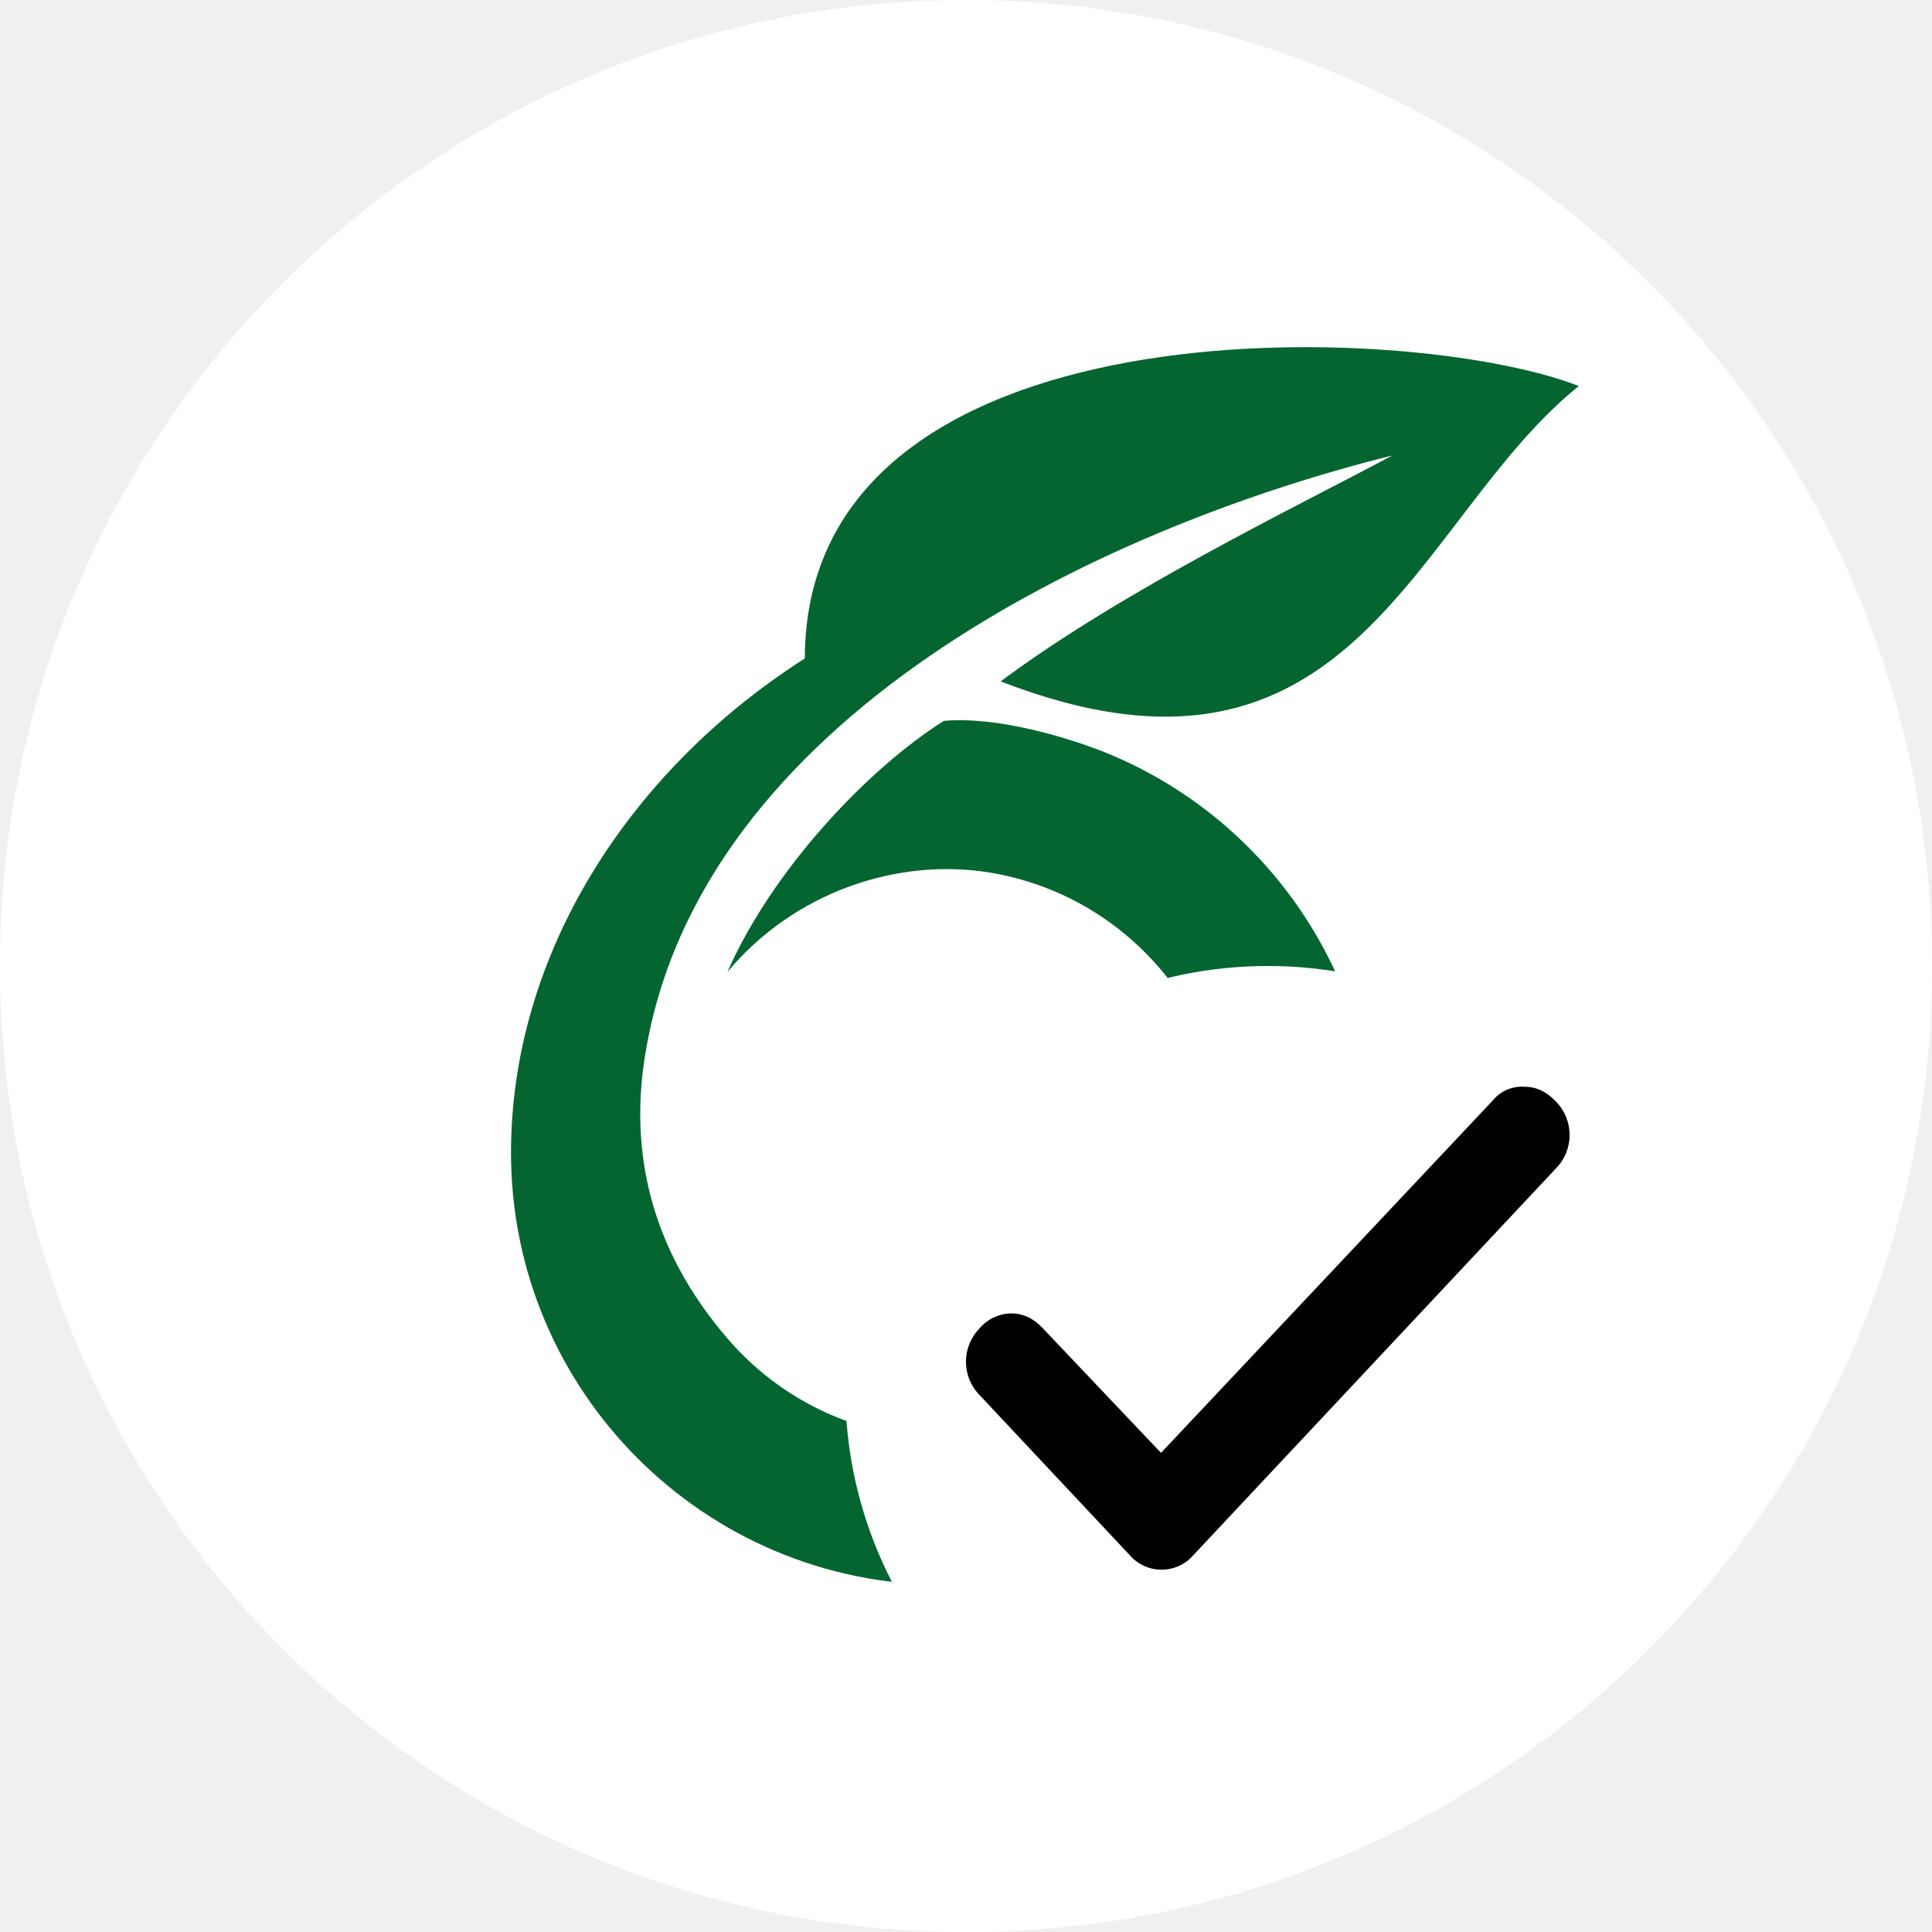
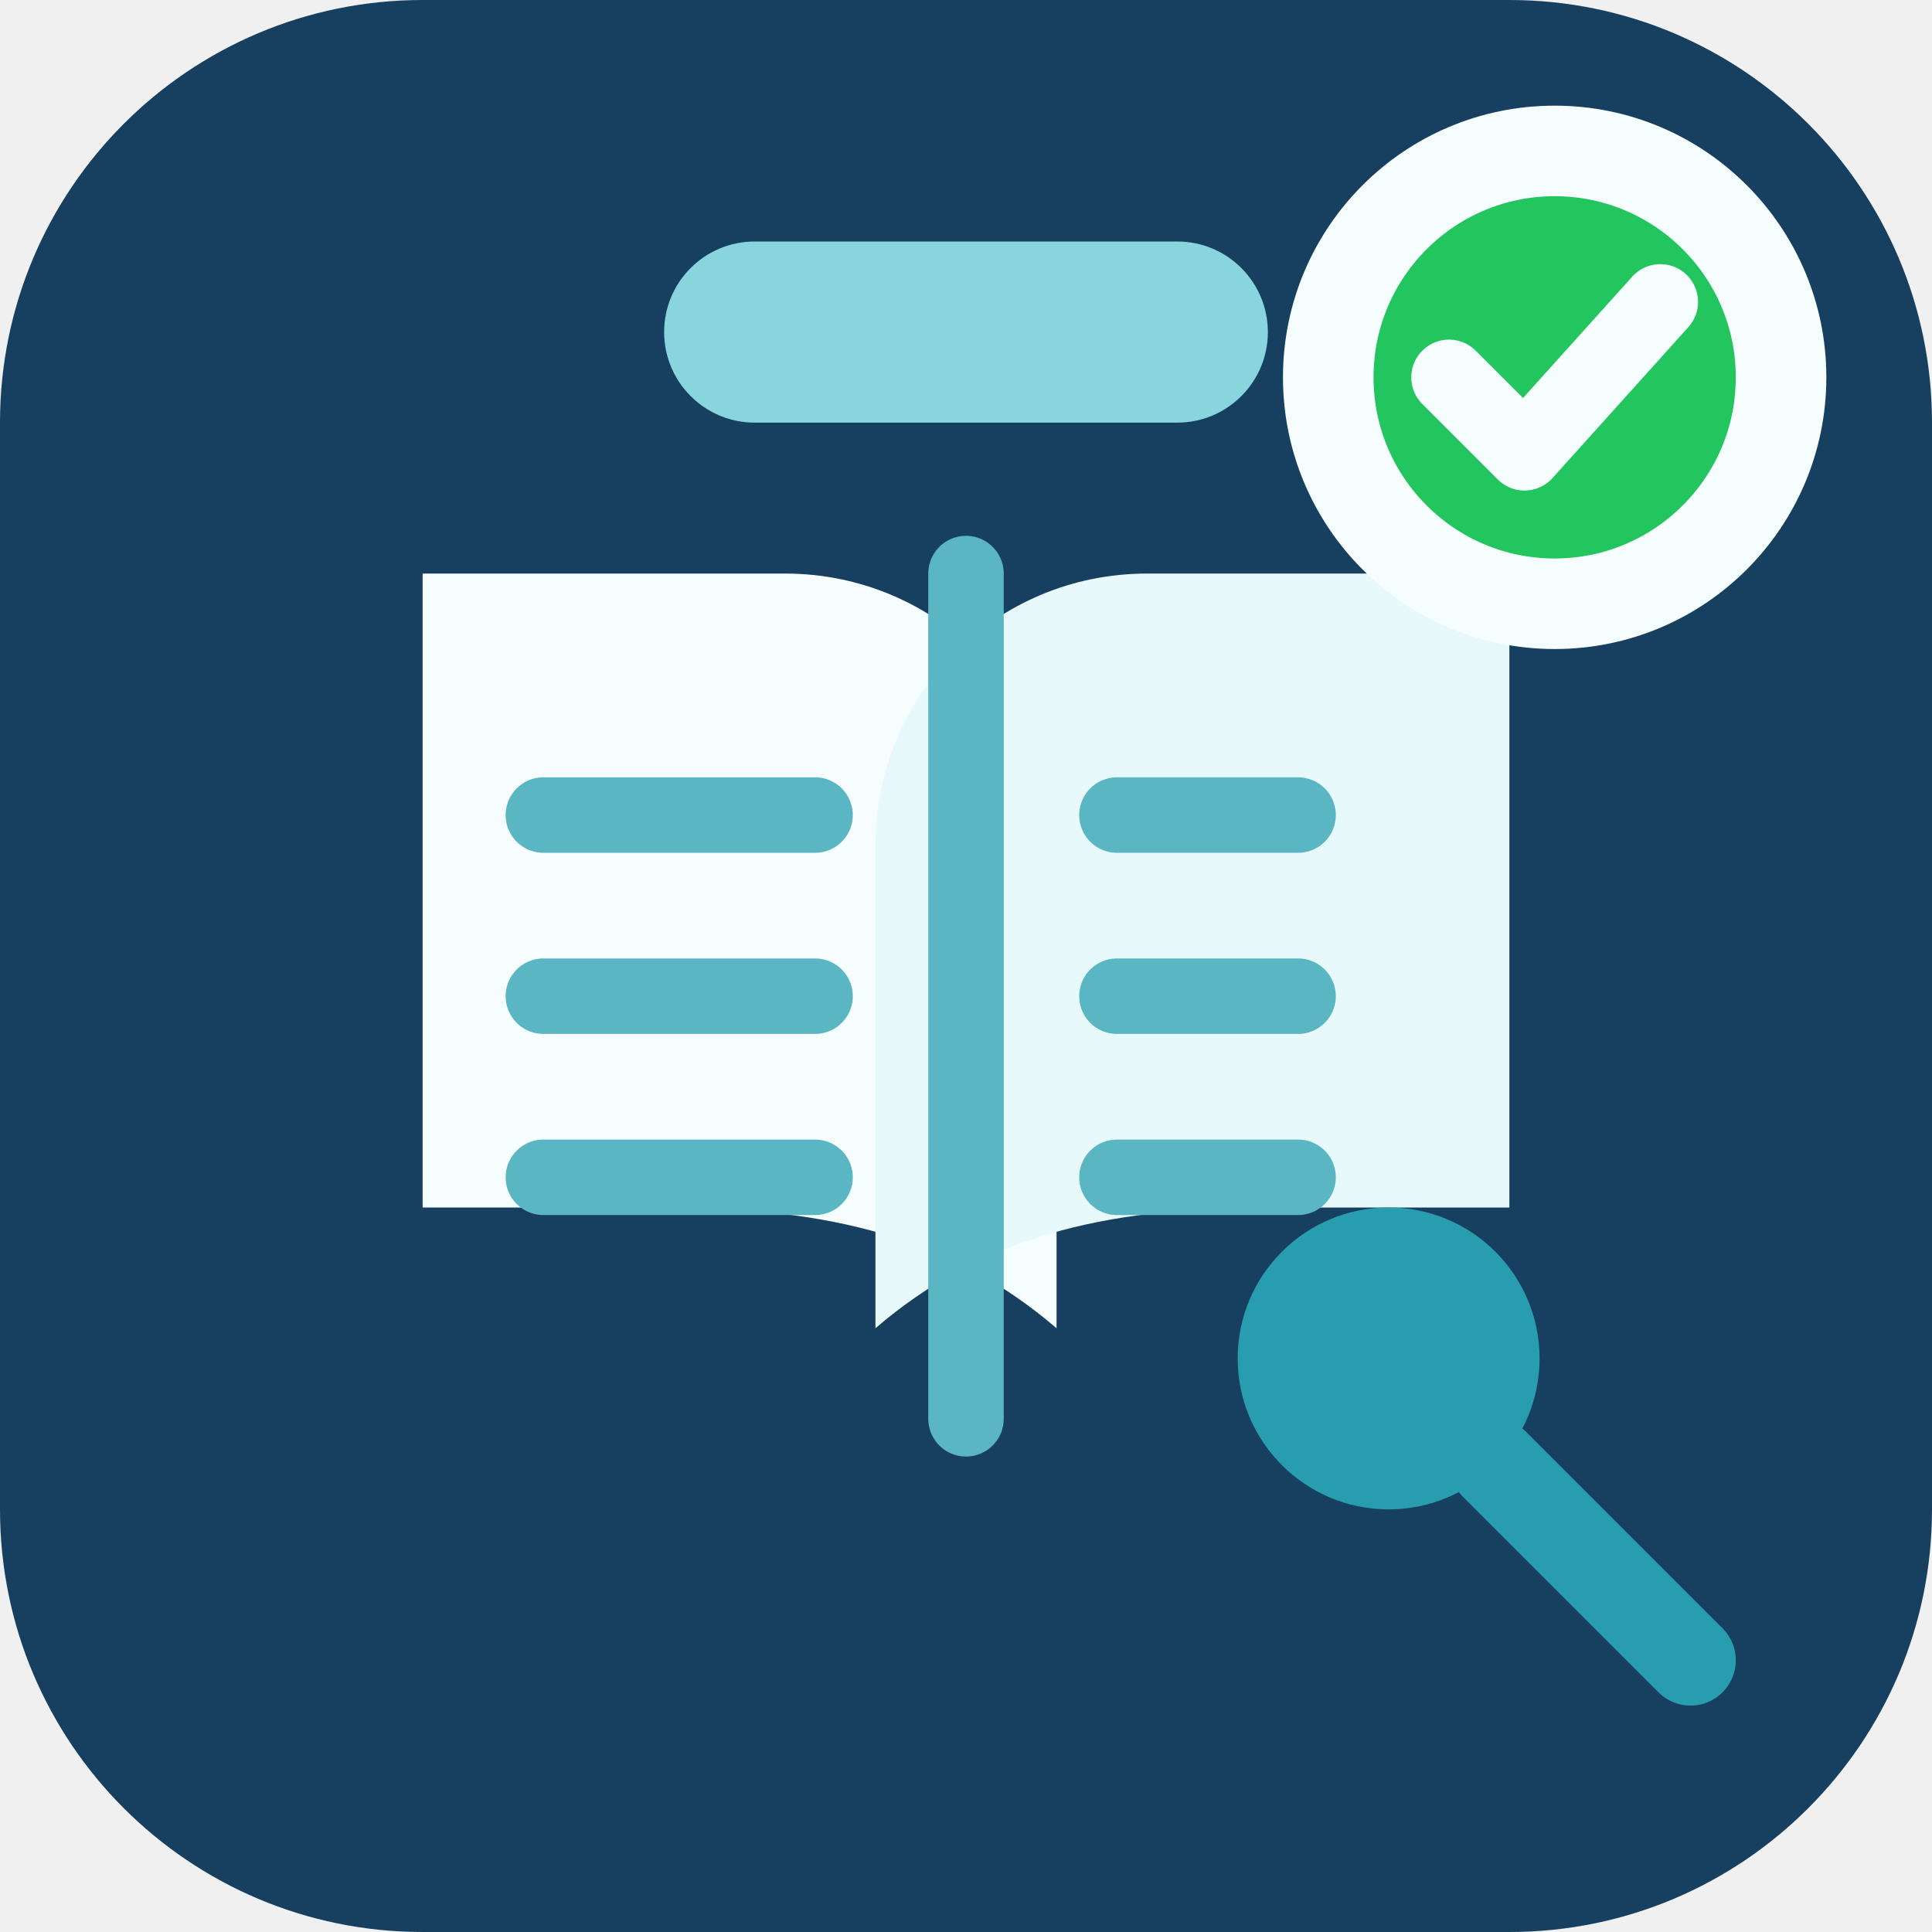
- <svg xmlns="http://www.w3.org/2000/svg" width="16" height="16" viewBox="0 0 16 16" fill="none">
-   <circle cx="8" cy="8" r="8" fill="#fff" />
-   <path d="M13.075 3.197C11.688 2.654 6.672 2.458 6.665 5.453C5.2 6.389 4.232 7.912 4.232 9.547C4.232 11.523 5.835 13.125 7.81 13.125C9.785 13.125 11.387 11.523 11.387 9.547C11.387 8.024 10.433 6.716 9.085 6.205C8.824 6.107 8.261 5.931 7.816 5.97C7.176 6.375 6.391 7.213 6.024 8.05C6.574 7.389 7.431 7.101 8.196 7.226C9.314 7.409 10.171 8.377 10.171 9.554C10.171 10.855 9.118 11.909 7.816 11.909C7.097 11.909 6.456 11.588 6.024 11.084C5.377 10.332 5.213 9.521 5.344 8.73C5.796 5.957 9.085 4.381 11.531 3.772C10.733 4.198 9.295 4.891 8.287 5.643C11.224 6.781 11.701 4.302 13.075 3.197Z" fill="#046530" />
-   <circle cx="10.5" cy="11.5" r="3.5" fill="#fff" />
-   <path fill="#000" d="m9.615 12.032 2.75-2.921a.31.31 0 0 1 .26-.111q.146 0 .26.122a.395.395 0 0 1 0 .555l-3 3.2a.349.349 0 0 1-.531 0l-1.24-1.322a.395.395 0 0 1 0-.556.35.35 0 0 1 .261-.122q.146 0 .26.122z" />
+ <svg xmlns="http://www.w3.org/2000/svg" width="128" height="128" viewBox="0 0 128 128">
+   <rect width="128" height="128" rx="28" fill="#173f5f" />
+   <rect x="44" y="16" width="40" height="12" rx="6" fill="#88d5dd" />
+   <path d="M28 38h24c10 0 18 8 18 18v32c-7-6-15-8-26-8H28Z" fill="#f6fdff" />
+   <path d="M100 38H76c-10 0-18 8-18 18v32c7-6 15-8 26-8h16Z" fill="#e8f9fb" />
+   <path d="M64 38v56" stroke="#5ab6c2" stroke-width="5" stroke-linecap="round" />
+   <path d="M36 54h18M36 66h18M36 78h18M74 54h12M74 66h12M74 78h12" stroke="#5ab6c2" stroke-width="5" stroke-linecap="round" />
+   <circle cx="92" cy="90" r="10" fill="#289db0" />
+   <path d="M99 97l13 13" stroke="#289db0" stroke-width="6" stroke-linecap="round" />
+   <circle cx="103" cy="25" r="15" fill="#22c55e" stroke="#f6fdff" stroke-width="6" />
+   <path d="M96 25l5 5 9-10" fill="none" stroke="#f6fdff" stroke-width="5" stroke-linecap="round" stroke-linejoin="round" />
</svg>
